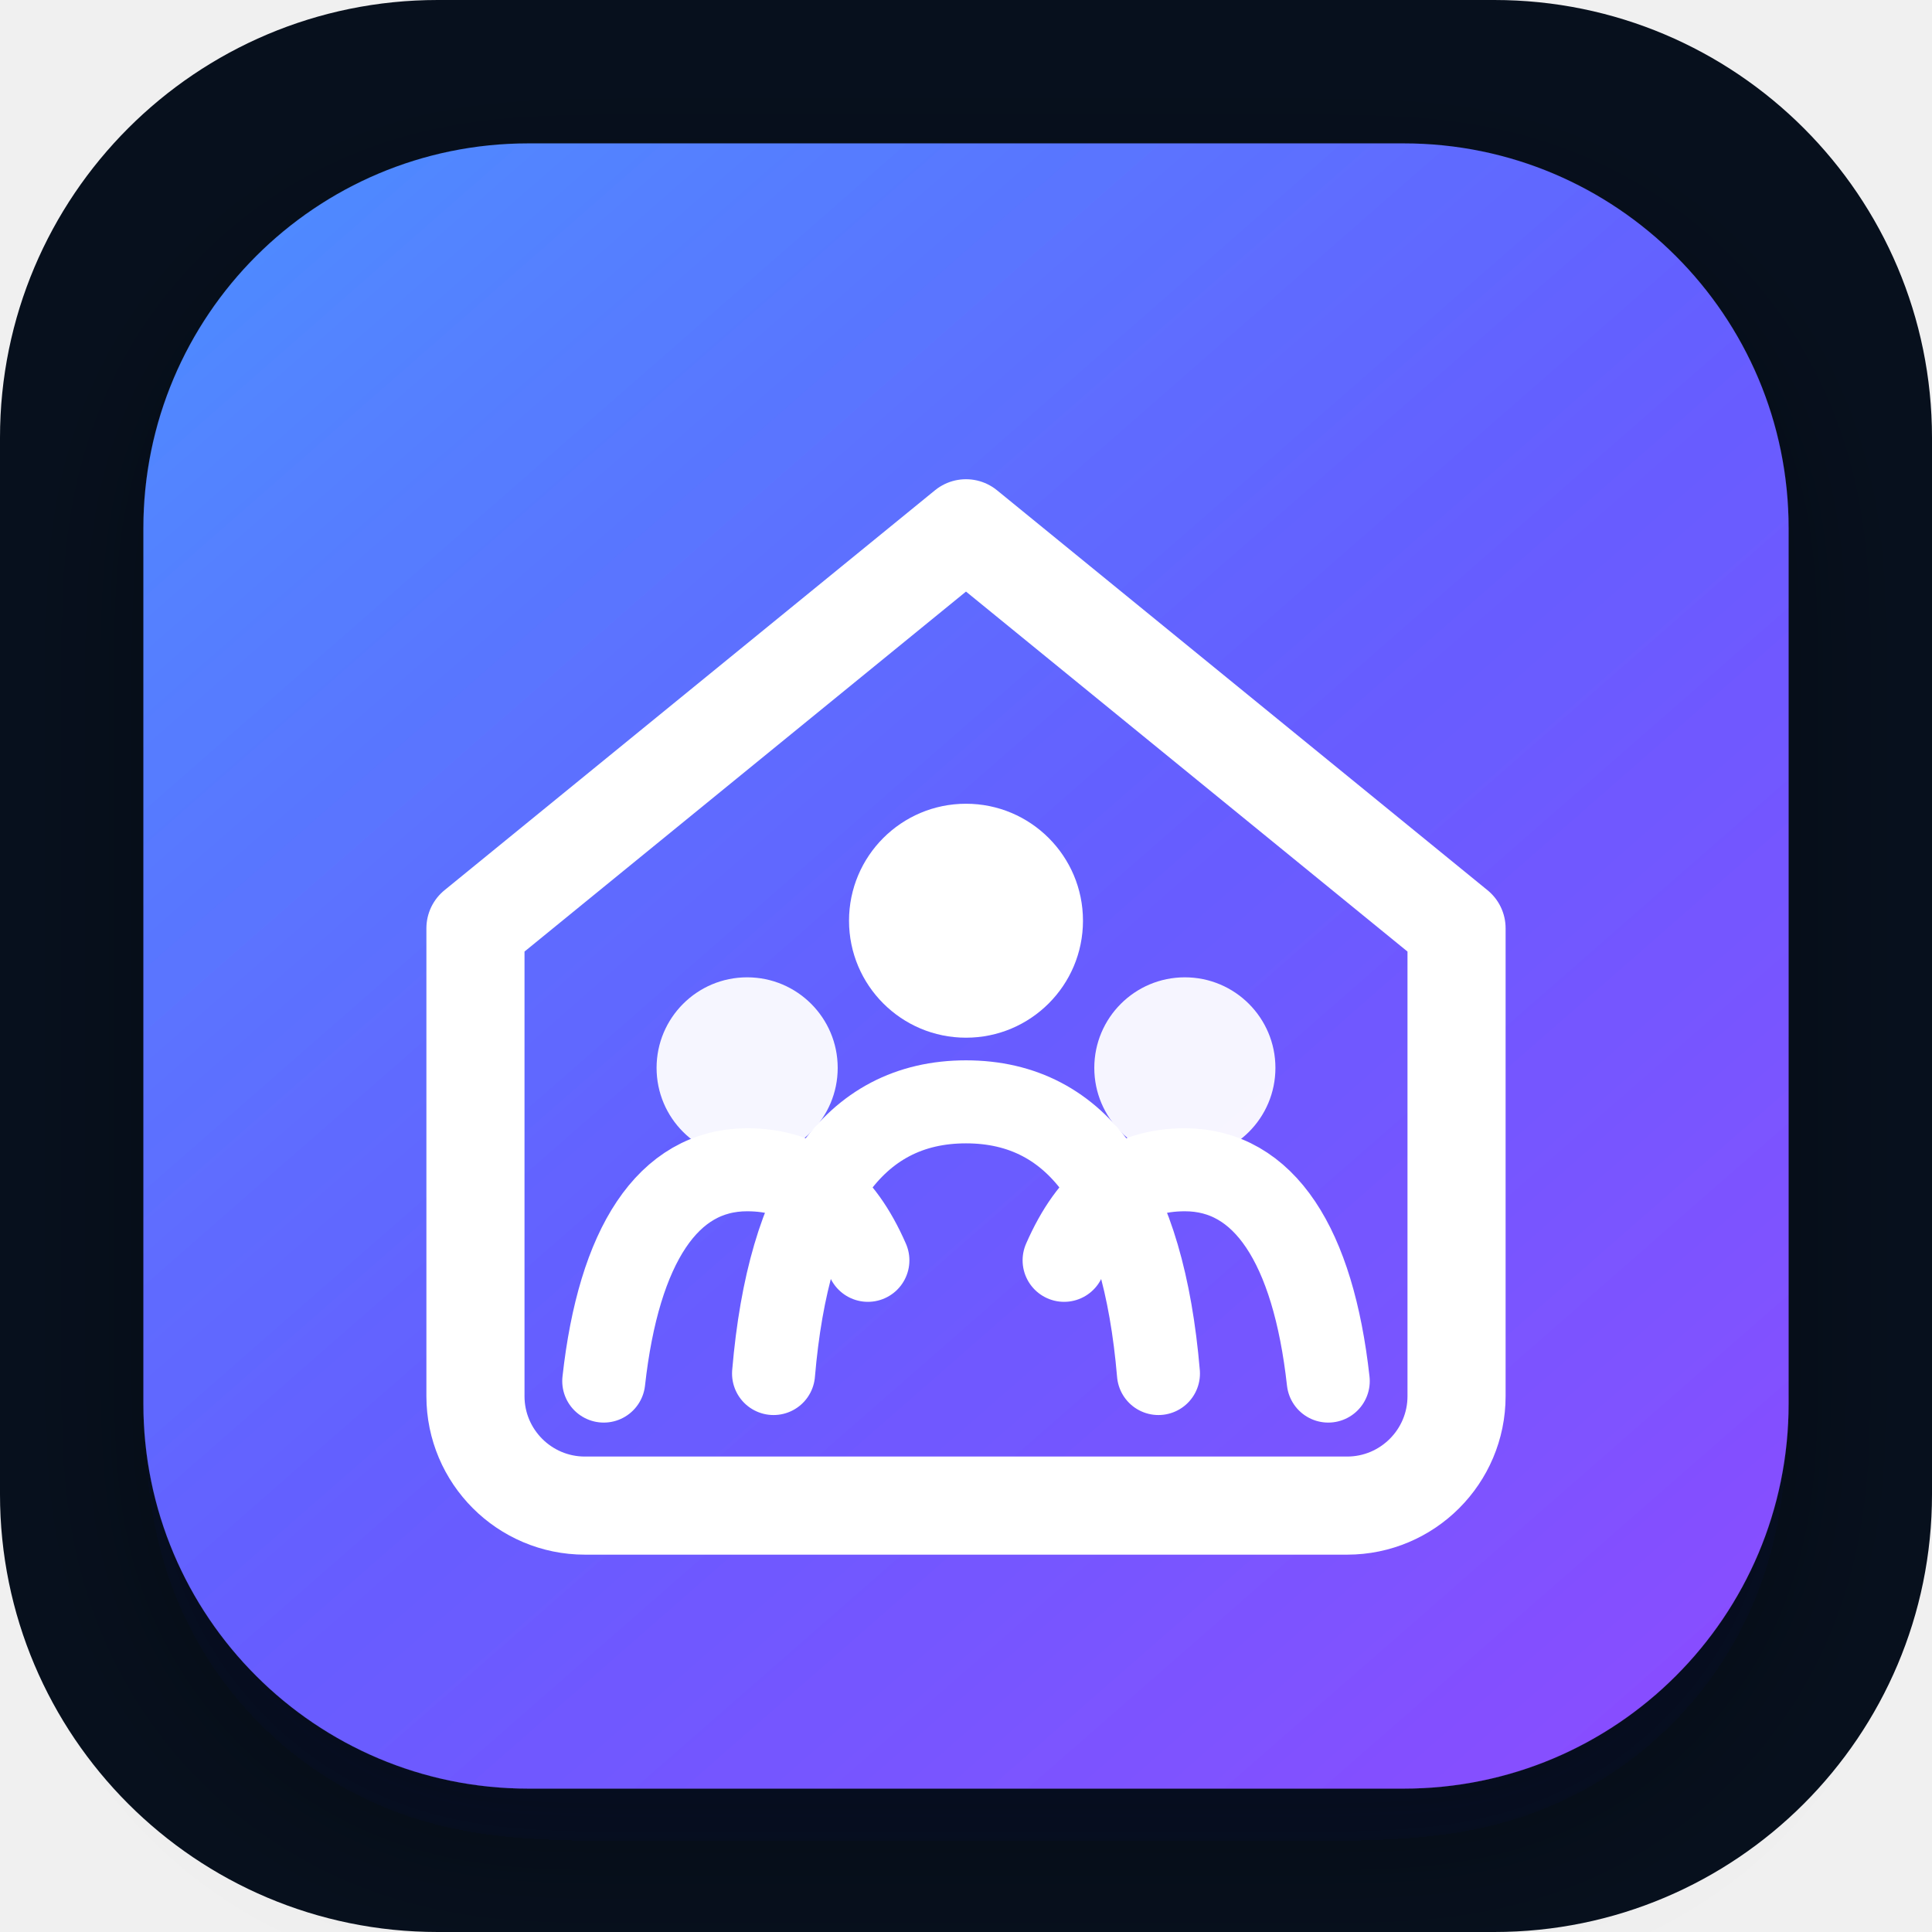
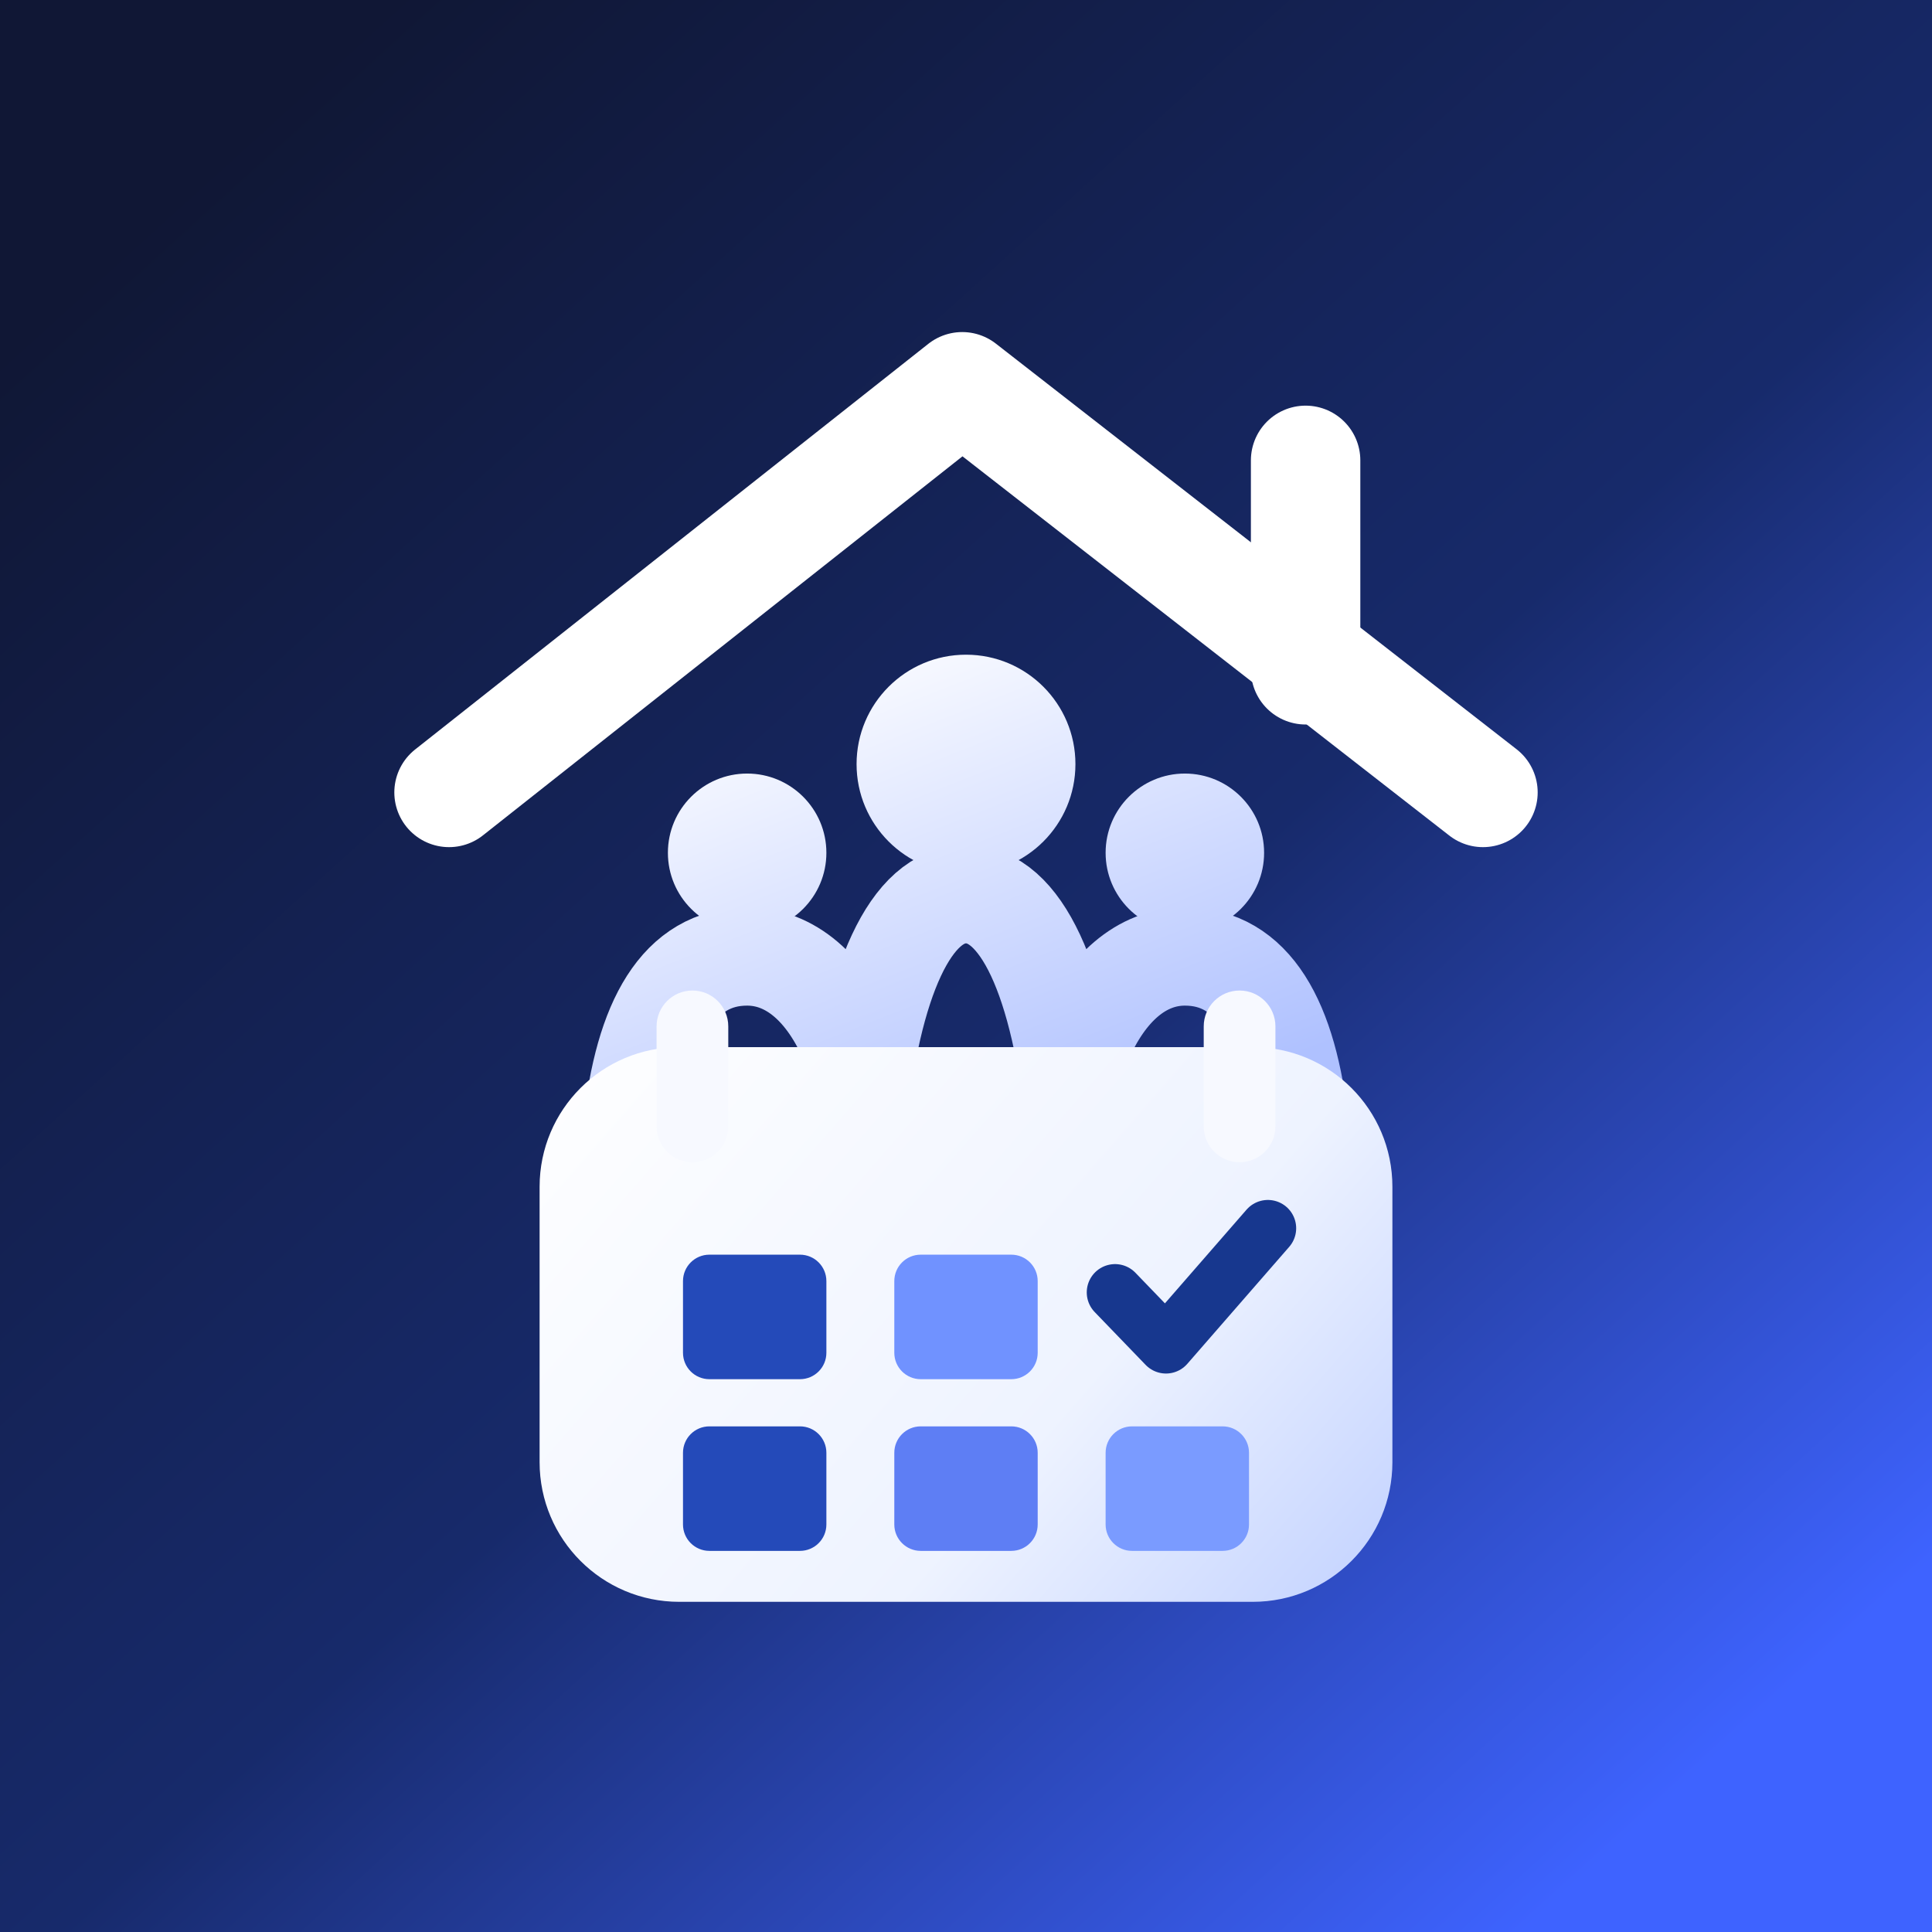
- <svg xmlns="http://www.w3.org/2000/svg" viewBox="0 0 512 512">
+ <svg xmlns="http://www.w3.org/2000/svg" viewBox="0 0 1024 1024">
  <defs>
-     <linearGradient id="g" x1="70" y1="40" x2="446" y2="470" gradientUnits="userSpaceOnUse">
-       <stop stop-color="#4E8CFF" />
-       <stop offset=".52" stop-color="#665DFF" />
-       <stop offset="1" stop-color="#8A4DFF" />
+     <linearGradient id="bg" x1="120" y1="80" x2="900" y2="940" gradientUnits="userSpaceOnUse">
+       <stop stop-color="#101735" />
+       <stop offset=".55" stop-color="#172A6B" />
+       <stop offset="1" stop-color="#3E63FF" />
    </linearGradient>
-     <filter id="s" x="-20%" y="-20%" width="140%" height="140%">
-       <feDropShadow dx="0" dy="14" stdDeviation="18" flood-color="#08111f" flood-opacity=".28" />
-     </filter>
+     <linearGradient id="cal" x1="330" y1="480" x2="720" y2="820" gradientUnits="userSpaceOnUse">
+       <stop stop-color="#FFFFFF" />
+       <stop offset=".68" stop-color="#EEF3FF" />
+       <stop offset="1" stop-color="#C9D7FF" />
+     </linearGradient>
+     <linearGradient id="person" x1="450" y1="330" x2="560" y2="610" gradientUnits="userSpaceOnUse">
+       <stop stop-color="#FFFFFF" />
+       <stop offset="1" stop-color="#AFC1FF" />
+     </linearGradient>
  </defs>
-   <rect width="512" height="512" rx="116" fill="#07101D" />
-   <rect x="38" y="38" width="436" height="436" rx="102" fill="url(#g)" filter="url(#s)" />
-   <path d="M126 246 256 140l130 106v124c0 16-13 29-29 29H155c-16 0-29-13-29-29V246Z" fill="none" stroke="white" stroke-width="26" stroke-linecap="round" stroke-linejoin="round" />
-   <circle cx="256" cy="244" r="31" fill="white" />
-   <circle cx="198" cy="283" r="24" fill="white" opacity=".94" />
-   <circle cx="314" cy="283" r="24" fill="white" opacity=".94" />
-   <path d="M205 364c4-47 21-72 51-72s47 25 51 72M160 366c4-36 17-56 38-56 15 0 25 8 32 24M352 366c-4-36-17-56-38-56-15 0-25 8-32 24" fill="none" stroke="white" stroke-width="22" stroke-linecap="round" />
+   <rect width="1024" height="1024" fill="url(#bg)" />
+   <path d="M238 420 510 205 786 420" fill="none" stroke="#fff" stroke-width="58" stroke-linecap="round" stroke-linejoin="round" />
+   <path d="M692 244v111" fill="none" stroke="#fff" stroke-width="58" stroke-linecap="round" />
+   <circle cx="512" cy="405" r="58" fill="url(#person)" />
+   <circle cx="396" cy="452" r="42" fill="url(#person)" />
+   <circle cx="628" cy="452" r="42" fill="url(#person)" />
+   <path d="M454 598c8-79 29-124 58-124s50 45 58 124M335 598c6-57 25-91 61-91 23 0 42 17 54 45M689 598c-6-57-25-91-61-91-23 0-42 17-54 45" fill="none" stroke="url(#person)" stroke-width="52" stroke-linecap="round" />
+   <rect x="286" y="555" width="452" height="294" rx="74" fill="url(#cal)" />
+   <rect x="348" y="525" width="38" height="91" rx="19" fill="#F7F9FF" />
+   <rect x="638" y="525" width="38" height="91" rx="19" fill="#F7F9FF" />
+   <rect x="362" y="665" width="76" height="66" rx="14" fill="#244AB9" />
+   <rect x="474" y="665" width="76" height="66" rx="14" fill="#7092FF" />
+   <rect x="362" y="756" width="76" height="66" rx="14" fill="#244AB9" />
+   <rect x="474" y="756" width="76" height="66" rx="14" fill="#5E7EF4" />
+   <rect x="586" y="756" width="76" height="66" rx="14" fill="#7A9BFF" />
+   <path d="m591 685 27 28 54-62" fill="none" stroke="#17378E" stroke-width="30" stroke-linecap="round" stroke-linejoin="round" />
</svg>
